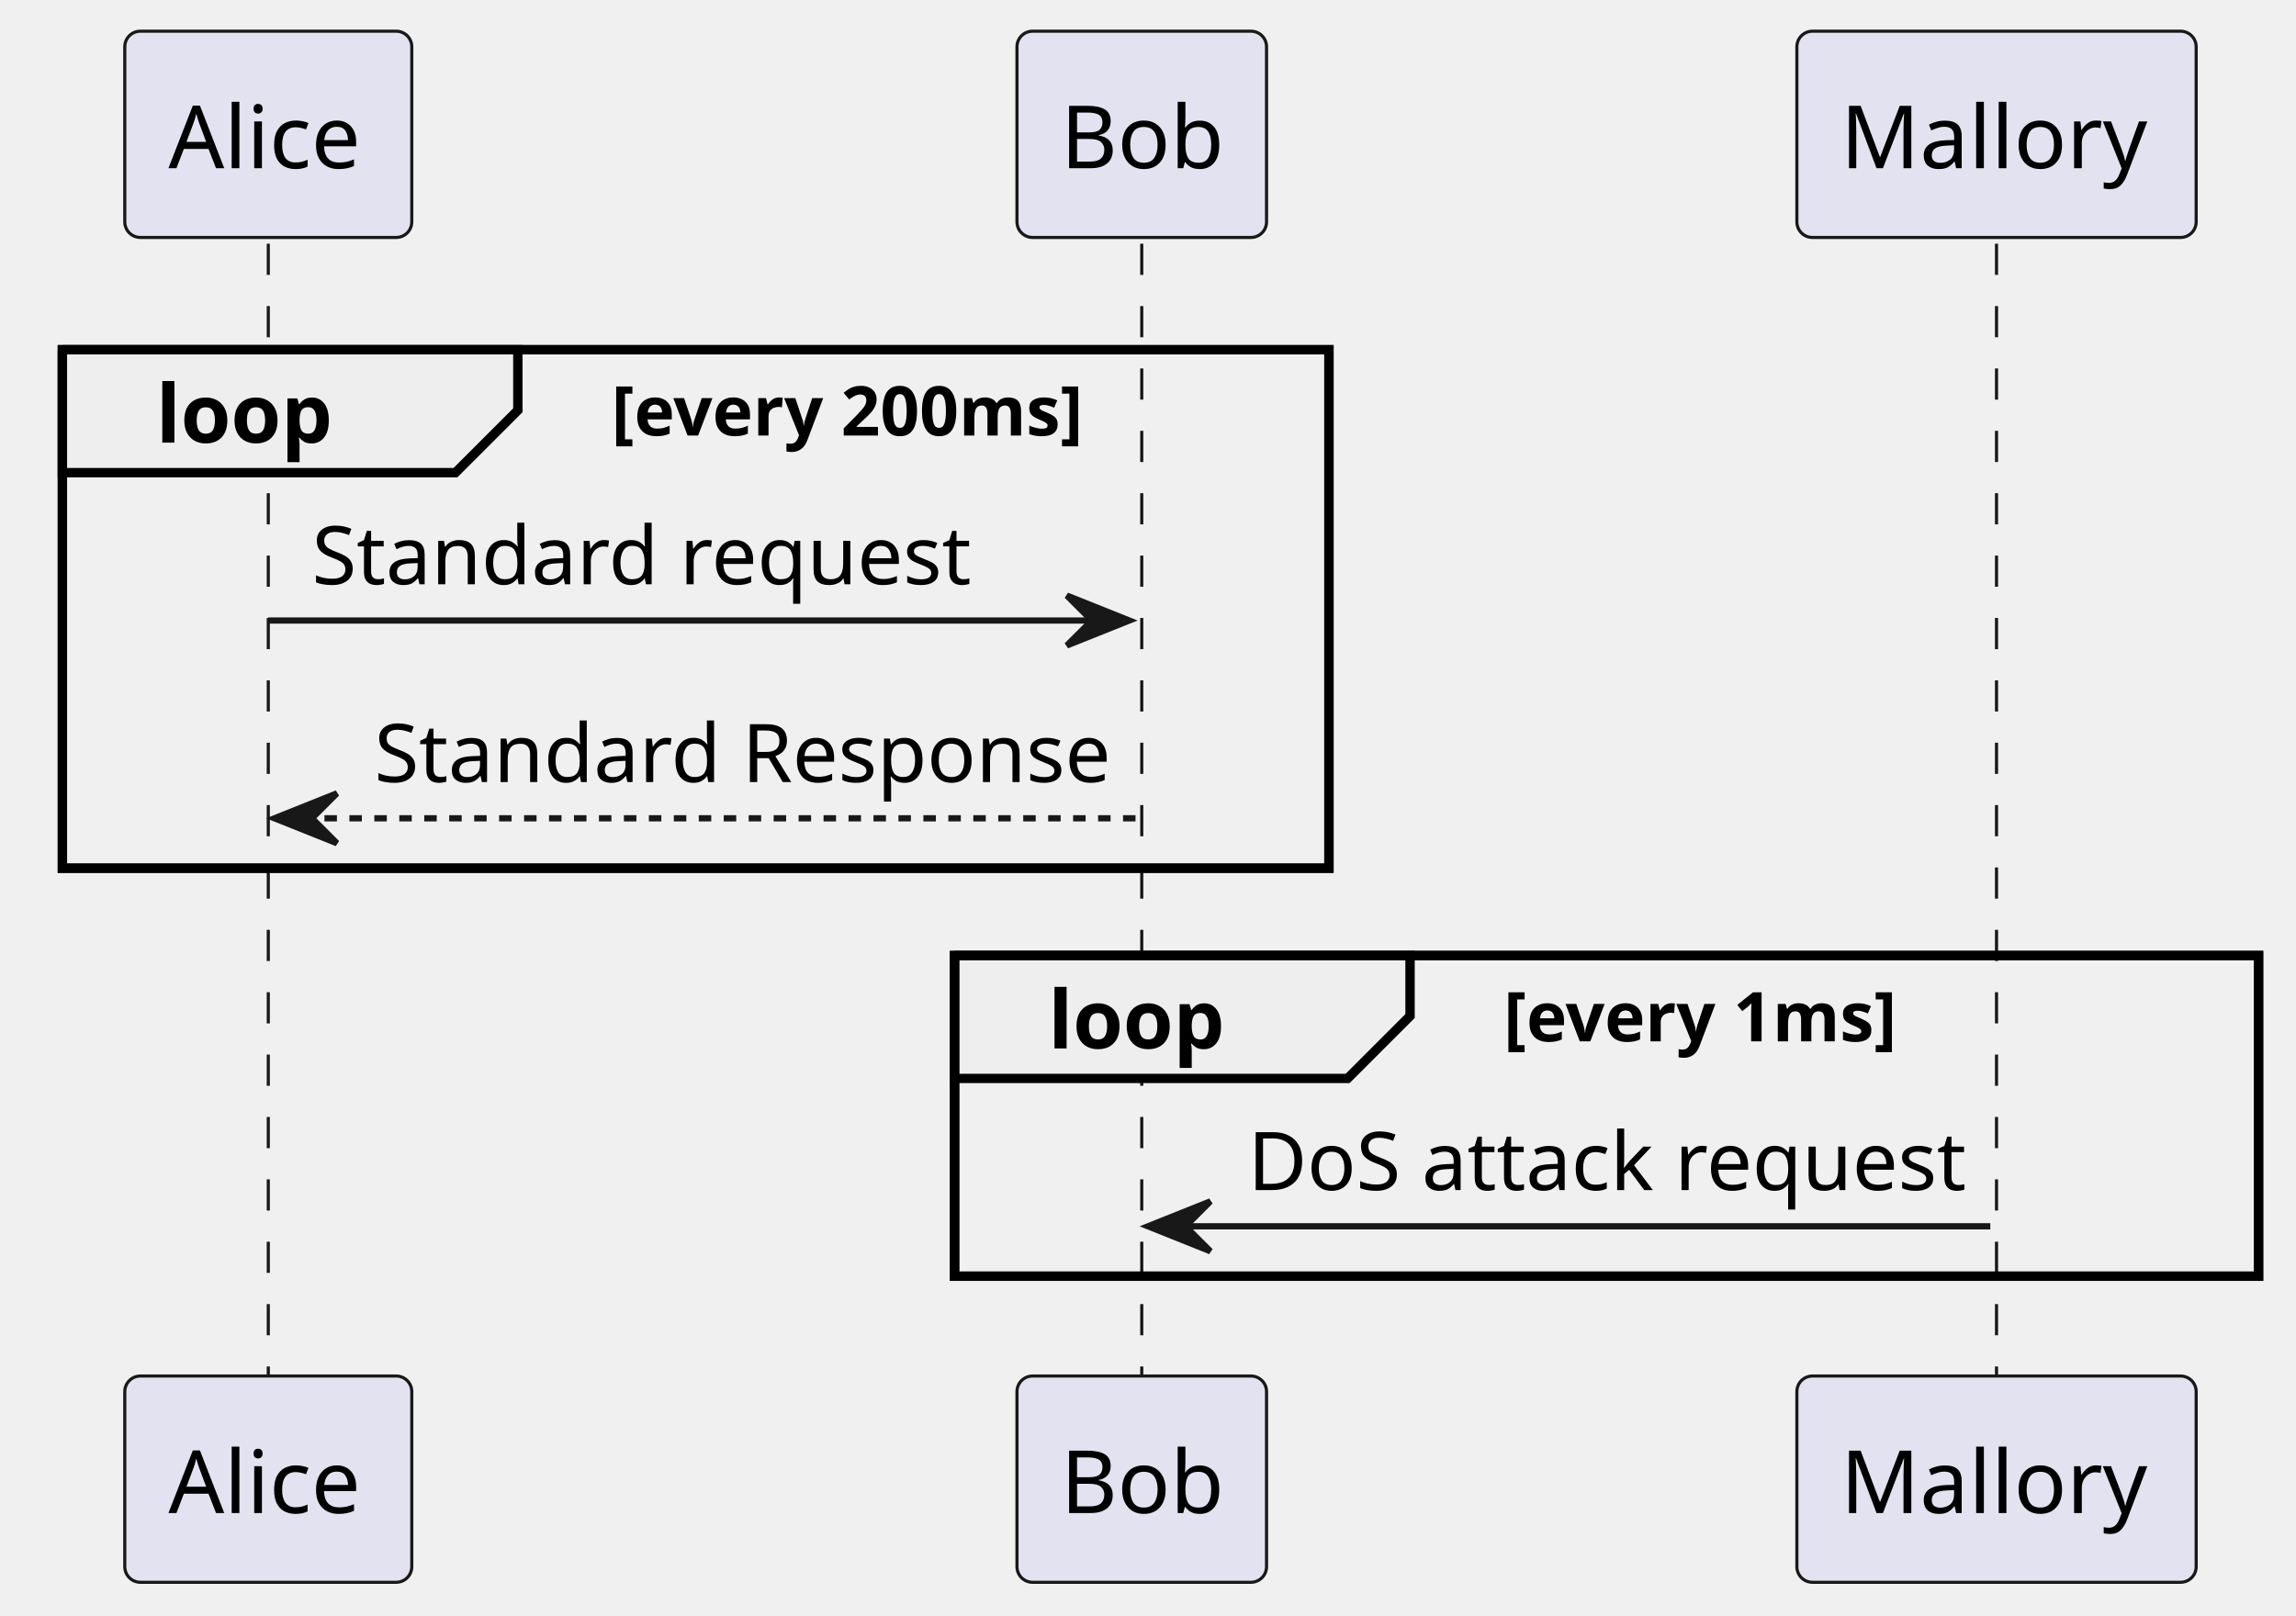
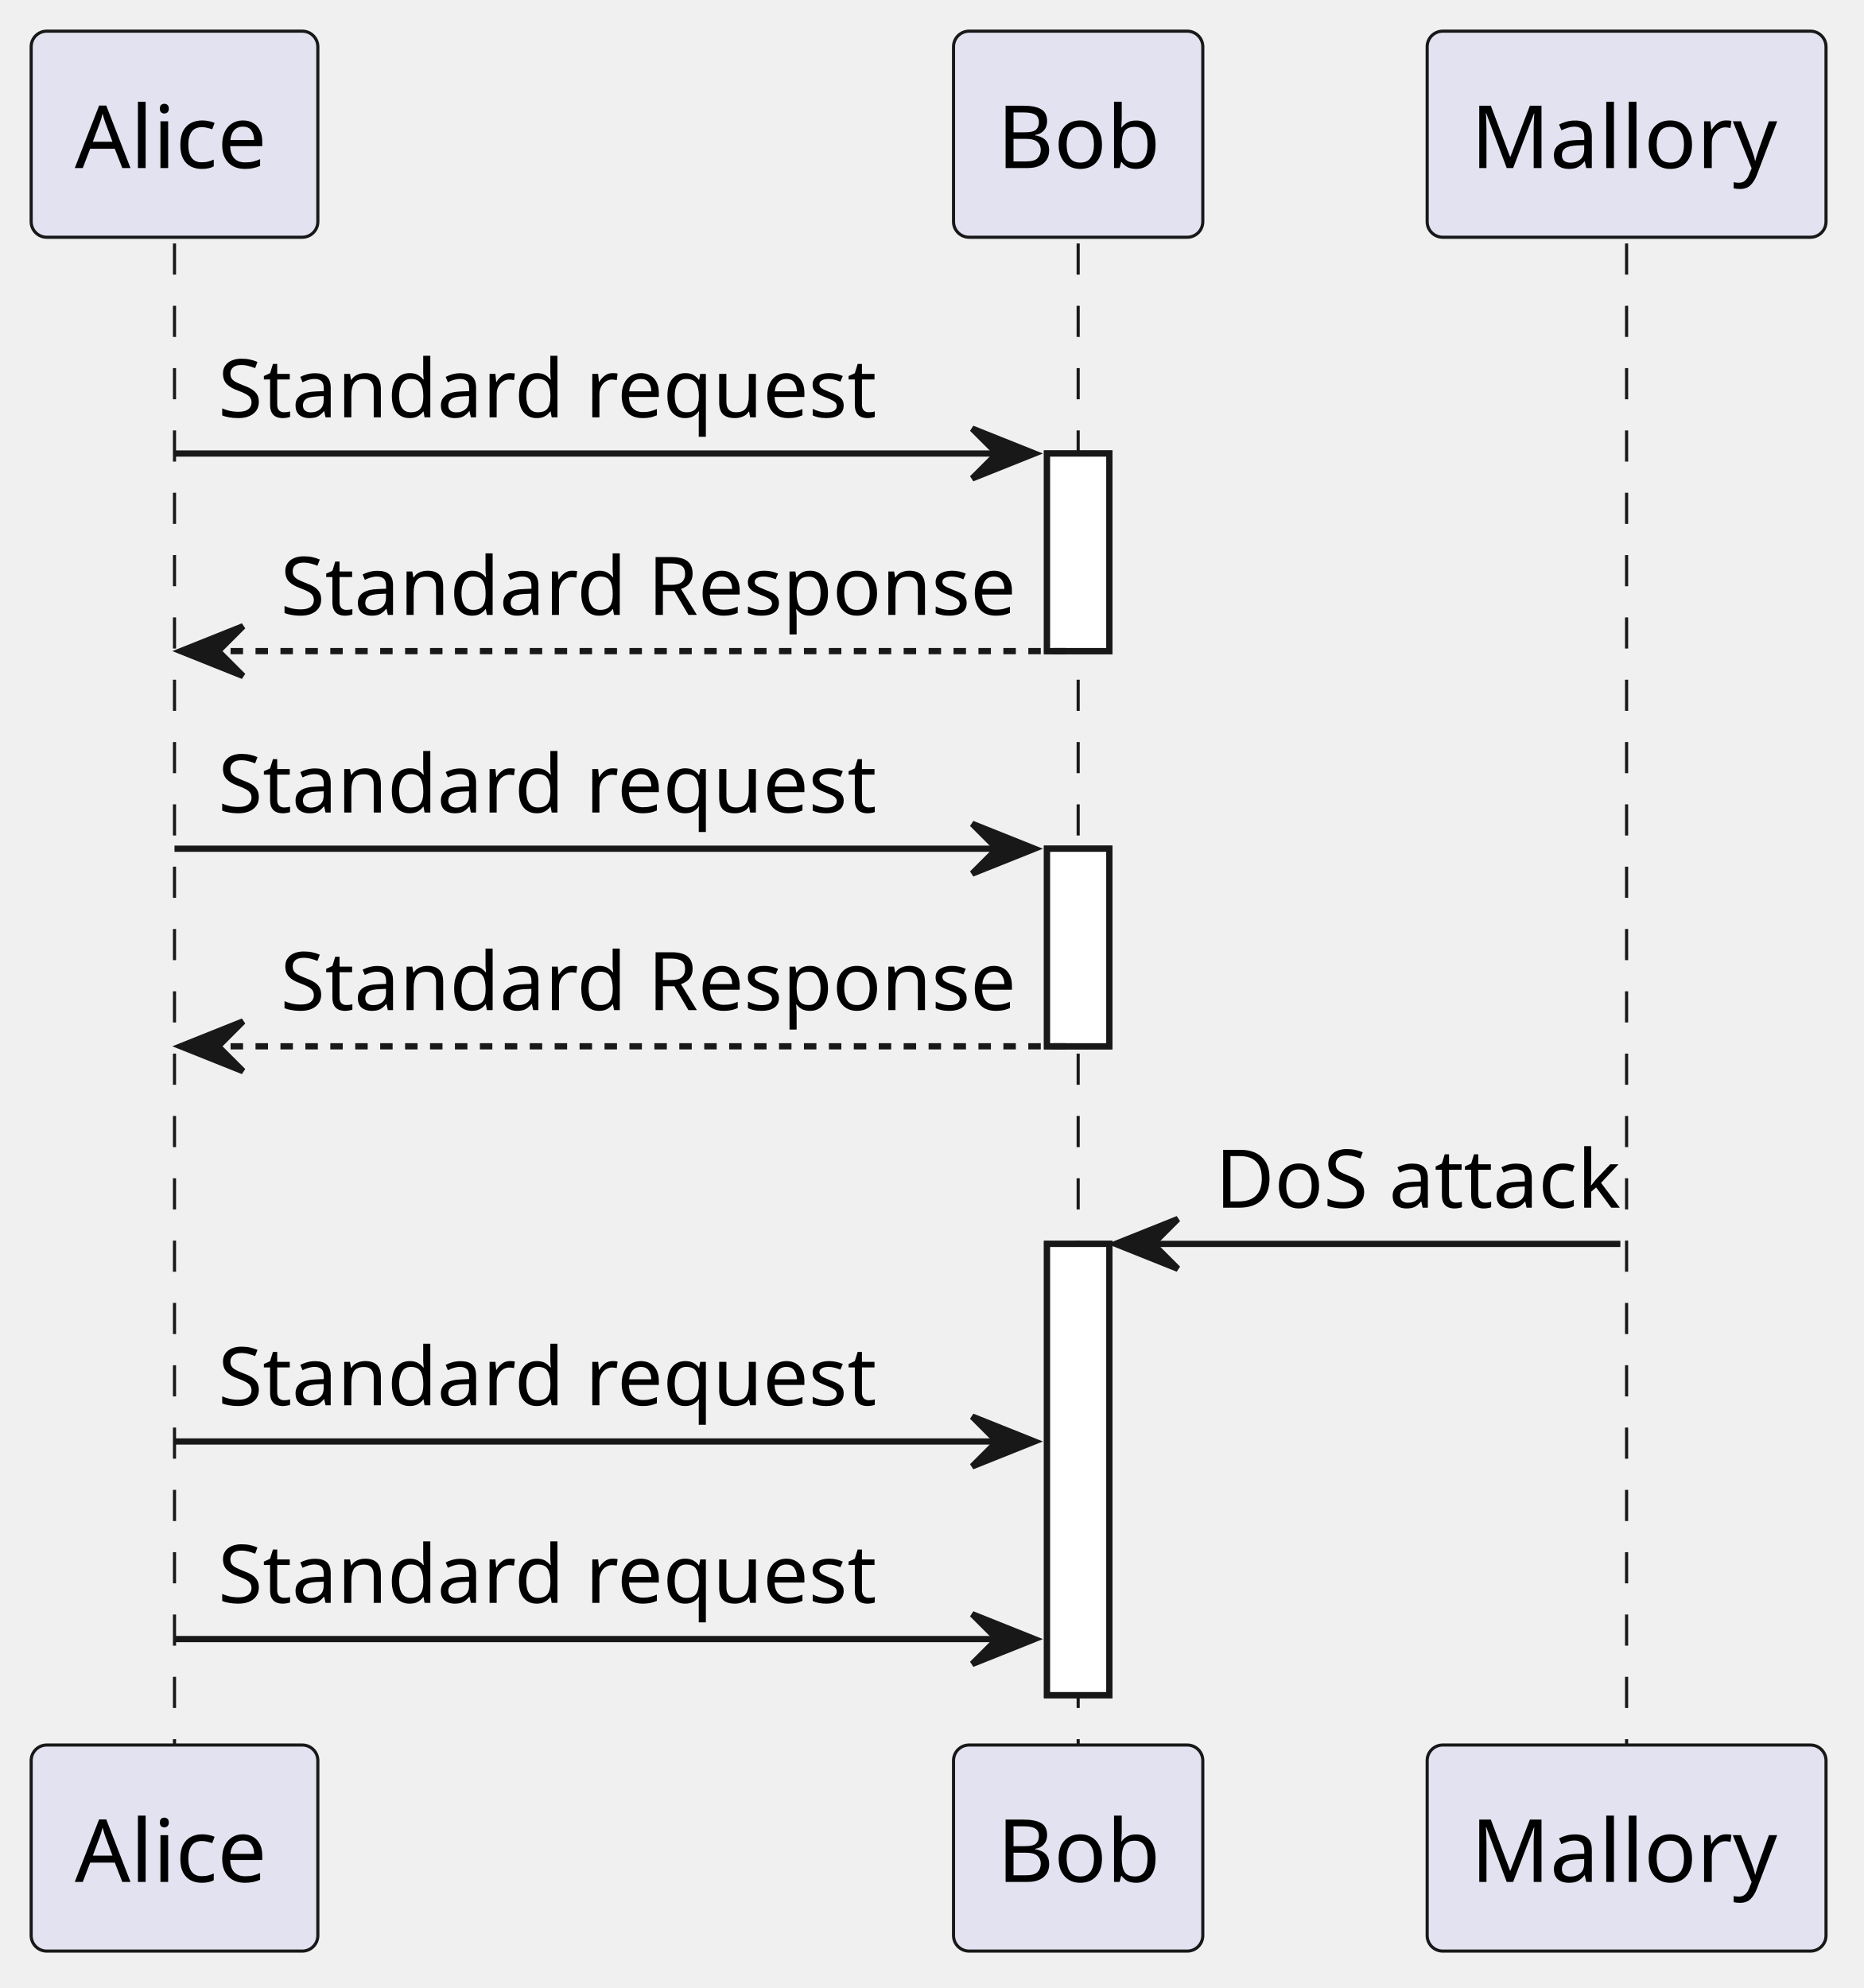
- <svg xmlns="http://www.w3.org/2000/svg" contentStyleType="text/css" height="259px" preserveAspectRatio="none" style="width:368px;height:259px;background:#FFFFFF;" version="1.1" viewBox="0 0 368 259" width="368px" zoomAndPan="magnify">
+ <svg xmlns="http://www.w3.org/2000/svg" contentStyleType="text/css" height="319px" preserveAspectRatio="none" style="width:299px;height:319px;background:#FFFFFF;" version="1.1" viewBox="0 0 299 319" width="299px" zoomAndPan="magnify">
  <defs />
  <g>
-     <rect fill="none" height="83.118" style="stroke:#000000;stroke-width:1.5;" width="203" x="10" y="56.068" />
-     <rect fill="none" height="51.412" style="stroke:#000000;stroke-width:1.5;" width="209" x="153" y="153.186" />
-     <line style="stroke:#181818;stroke-width:0.5;stroke-dasharray:5.0,5.0;" x1="43" x2="43" y1="39.068" y2="221.598" />
-     <line style="stroke:#181818;stroke-width:0.5;stroke-dasharray:5.0,5.0;" x1="183" x2="183" y1="39.068" y2="221.598" />
-     <line style="stroke:#181818;stroke-width:0.5;stroke-dasharray:5.0,5.0;" x1="320" x2="320" y1="39.068" y2="221.598" />
-     <rect fill="#E2E2F0" height="33.068" rx="2.5" ry="2.5" style="stroke:#181818;stroke-width:0.5;" width="46" x="20" y="5" />
-     <text fill="#000000" font-family="sans-serif" font-size="14" lengthAdjust="spacing" textLength="32" x="27" y="26.966">Alice</text>
-     <rect fill="#E2E2F0" height="33.068" rx="2.5" ry="2.5" style="stroke:#181818;stroke-width:0.5;" width="46" x="20" y="220.598" />
-     <text fill="#000000" font-family="sans-serif" font-size="14" lengthAdjust="spacing" textLength="32" x="27" y="242.564">Alice</text>
-     <rect fill="#E2E2F0" height="33.068" rx="2.5" ry="2.5" style="stroke:#181818;stroke-width:0.5;" width="40" x="163" y="5" />
-     <text fill="#000000" font-family="sans-serif" font-size="14" lengthAdjust="spacing" textLength="26" x="170" y="26.966">Bob</text>
-     <rect fill="#E2E2F0" height="33.068" rx="2.5" ry="2.5" style="stroke:#181818;stroke-width:0.5;" width="40" x="163" y="220.598" />
-     <text fill="#000000" font-family="sans-serif" font-size="14" lengthAdjust="spacing" textLength="26" x="170" y="242.564">Bob</text>
-     <rect fill="#E2E2F0" height="33.068" rx="2.5" ry="2.5" style="stroke:#181818;stroke-width:0.5;" width="64" x="288" y="5" />
-     <text fill="#000000" font-family="sans-serif" font-size="14" lengthAdjust="spacing" textLength="50" x="295" y="26.966">Mallory</text>
-     <rect fill="#E2E2F0" height="33.068" rx="2.5" ry="2.5" style="stroke:#181818;stroke-width:0.5;" width="64" x="288" y="220.598" />
-     <text fill="#000000" font-family="sans-serif" font-size="14" lengthAdjust="spacing" textLength="50" x="295" y="242.564">Mallory</text>
-     <path d="M10,56.068 L83,56.068 L83,65.774 L73,75.774 L10,75.774 L10,56.068 " fill="#EEEEEE" style="stroke:#000000;stroke-width:1.5;" />
-     <rect fill="none" height="83.118" style="stroke:#000000;stroke-width:1.5;" width="203" x="10" y="56.068" />
-     <text fill="#000000" font-family="sans-serif" font-size="13" font-weight="bold" lengthAdjust="spacing" textLength="28" x="25" y="70.965">loop</text>
-     <text fill="#000000" font-family="sans-serif" font-size="11" font-weight="bold" lengthAdjust="spacing" textLength="76" x="98" y="69.827">[every 200ms]</text>
-     <polygon fill="#181818" points="171,95.48,181,99.48,171,103.48,175,99.48" style="stroke:#181818;stroke-width:1.0;" />
-     <line style="stroke:#181818;stroke-width:1.0;" x1="43" x2="177" y1="99.48" y2="99.48" />
-     <text fill="#000000" font-family="sans-serif" font-size="13" lengthAdjust="spacing" textLength="104" x="50" y="93.671">Standard request</text>
-     <polygon fill="#181818" points="54,127.186,44,131.186,54,135.186,50,131.186" style="stroke:#181818;stroke-width:1.0;" />
-     <line style="stroke:#181818;stroke-width:1.0;stroke-dasharray:2.0,2.0;" x1="48" x2="182" y1="131.186" y2="131.186" />
-     <text fill="#000000" font-family="sans-serif" font-size="13" lengthAdjust="spacing" textLength="116" x="60" y="125.377">Standard Response</text>
-     <path d="M153,153.186 L226,153.186 L226,162.892 L216,172.892 L153,172.892 L153,153.186 " fill="#EEEEEE" style="stroke:#000000;stroke-width:1.5;" />
-     <rect fill="none" height="51.412" style="stroke:#000000;stroke-width:1.5;" width="209" x="153" y="153.186" />
-     <text fill="#000000" font-family="sans-serif" font-size="13" font-weight="bold" lengthAdjust="spacing" textLength="28" x="168" y="168.083">loop</text>
-     <text fill="#000000" font-family="sans-serif" font-size="11" font-weight="bold" lengthAdjust="spacing" textLength="64" x="241" y="166.945">[every 1ms]</text>
-     <polygon fill="#181818" points="194,192.598,184,196.598,194,200.598,190,196.598" style="stroke:#181818;stroke-width:1.0;" />
-     <line style="stroke:#181818;stroke-width:1.0;" x1="188" x2="319" y1="196.598" y2="196.598" />
-     <text fill="#000000" font-family="sans-serif" font-size="13" lengthAdjust="spacing" textLength="113" x="200" y="190.789">DoS attack request</text>
+     <rect fill="#FFFFFF" height="31.706" style="stroke:#181818;stroke-width:1.0;" width="10" x="168" y="72.774" />
+     <rect fill="#FFFFFF" height="31.706" style="stroke:#181818;stroke-width:1.0;" width="10" x="168" y="136.186" />
+     <rect fill="#FFFFFF" height="72.412" style="stroke:#181818;stroke-width:1.0;" width="10" x="168" y="199.598" />
+     <line style="stroke:#181818;stroke-width:0.5;stroke-dasharray:5.0,5.0;" x1="28" x2="28" y1="39.068" y2="281.01" />
+     <line style="stroke:#181818;stroke-width:0.5;stroke-dasharray:5.0,5.0;" x1="173" x2="173" y1="39.068" y2="281.01" />
+     <line style="stroke:#181818;stroke-width:0.5;stroke-dasharray:5.0,5.0;" x1="261" x2="261" y1="39.068" y2="281.01" />
+     <rect fill="#E2E2F0" height="33.068" rx="2.5" ry="2.5" style="stroke:#181818;stroke-width:0.5;" width="46" x="5" y="5" />
+     <text fill="#000000" font-family="sans-serif" font-size="14" lengthAdjust="spacing" textLength="32" x="12" y="26.966">Alice</text>
+     <rect fill="#E2E2F0" height="33.068" rx="2.5" ry="2.5" style="stroke:#181818;stroke-width:0.5;" width="46" x="5" y="280.01" />
+     <text fill="#000000" font-family="sans-serif" font-size="14" lengthAdjust="spacing" textLength="32" x="12" y="301.976">Alice</text>
+     <rect fill="#E2E2F0" height="33.068" rx="2.5" ry="2.5" style="stroke:#181818;stroke-width:0.5;" width="40" x="153" y="5" />
+     <text fill="#000000" font-family="sans-serif" font-size="14" lengthAdjust="spacing" textLength="26" x="160" y="26.966">Bob</text>
+     <rect fill="#E2E2F0" height="33.068" rx="2.5" ry="2.5" style="stroke:#181818;stroke-width:0.5;" width="40" x="153" y="280.01" />
+     <text fill="#000000" font-family="sans-serif" font-size="14" lengthAdjust="spacing" textLength="26" x="160" y="301.976">Bob</text>
+     <rect fill="#E2E2F0" height="33.068" rx="2.5" ry="2.5" style="stroke:#181818;stroke-width:0.5;" width="64" x="229" y="5" />
+     <text fill="#000000" font-family="sans-serif" font-size="14" lengthAdjust="spacing" textLength="50" x="236" y="26.966">Mallory</text>
+     <rect fill="#E2E2F0" height="33.068" rx="2.5" ry="2.5" style="stroke:#181818;stroke-width:0.5;" width="64" x="229" y="280.01" />
+     <text fill="#000000" font-family="sans-serif" font-size="14" lengthAdjust="spacing" textLength="50" x="236" y="301.976">Mallory</text>
+     <rect fill="#FFFFFF" height="31.706" style="stroke:#181818;stroke-width:1.0;" width="10" x="168" y="72.774" />
+     <rect fill="#FFFFFF" height="31.706" style="stroke:#181818;stroke-width:1.0;" width="10" x="168" y="136.186" />
+     <rect fill="#FFFFFF" height="72.412" style="stroke:#181818;stroke-width:1.0;" width="10" x="168" y="199.598" />
+     <polygon fill="#181818" points="156,68.774,166,72.774,156,76.774,160,72.774" style="stroke:#181818;stroke-width:1.0;" />
+     <line style="stroke:#181818;stroke-width:1.0;" x1="28" x2="162" y1="72.774" y2="72.774" />
+     <text fill="#000000" font-family="sans-serif" font-size="13" lengthAdjust="spacing" textLength="104" x="35" y="66.965">Standard request</text>
+     <polygon fill="#181818" points="39,100.48,29,104.48,39,108.48,35,104.48" style="stroke:#181818;stroke-width:1.0;" />
+     <line style="stroke:#181818;stroke-width:1.0;stroke-dasharray:2.0,2.0;" x1="33" x2="172" y1="104.48" y2="104.48" />
+     <text fill="#000000" font-family="sans-serif" font-size="13" lengthAdjust="spacing" textLength="116" x="45" y="98.671">Standard Response</text>
+     <polygon fill="#181818" points="156,132.186,166,136.186,156,140.186,160,136.186" style="stroke:#181818;stroke-width:1.0;" />
+     <line style="stroke:#181818;stroke-width:1.0;" x1="28" x2="162" y1="136.186" y2="136.186" />
+     <text fill="#000000" font-family="sans-serif" font-size="13" lengthAdjust="spacing" textLength="104" x="35" y="130.377">Standard request</text>
+     <polygon fill="#181818" points="39,163.892,29,167.892,39,171.892,35,167.892" style="stroke:#181818;stroke-width:1.0;" />
+     <line style="stroke:#181818;stroke-width:1.0;stroke-dasharray:2.0,2.0;" x1="33" x2="172" y1="167.892" y2="167.892" />
+     <text fill="#000000" font-family="sans-serif" font-size="13" lengthAdjust="spacing" textLength="116" x="45" y="162.083">Standard Response</text>
+     <polygon fill="#181818" points="189,195.598,179,199.598,189,203.598,185,199.598" style="stroke:#181818;stroke-width:1.0;" />
+     <line style="stroke:#181818;stroke-width:1.0;" x1="183" x2="260" y1="199.598" y2="199.598" />
+     <text fill="#000000" font-family="sans-serif" font-size="13" lengthAdjust="spacing" textLength="64" x="195" y="193.789">DoS attack</text>
+     <polygon fill="#181818" points="156,227.304,166,231.304,156,235.304,160,231.304" style="stroke:#181818;stroke-width:1.0;" />
+     <line style="stroke:#181818;stroke-width:1.0;" x1="28" x2="162" y1="231.304" y2="231.304" />
+     <text fill="#000000" font-family="sans-serif" font-size="13" lengthAdjust="spacing" textLength="104" x="35" y="225.495">Standard request</text>
+     <polygon fill="#181818" points="156,259.01,166,263.01,156,267.01,160,263.01" style="stroke:#181818;stroke-width:1.0;" />
+     <line style="stroke:#181818;stroke-width:1.0;" x1="28" x2="162" y1="263.01" y2="263.01" />
+     <text fill="#000000" font-family="sans-serif" font-size="13" lengthAdjust="spacing" textLength="104" x="35" y="257.201">Standard request</text>
  </g>
</svg>
